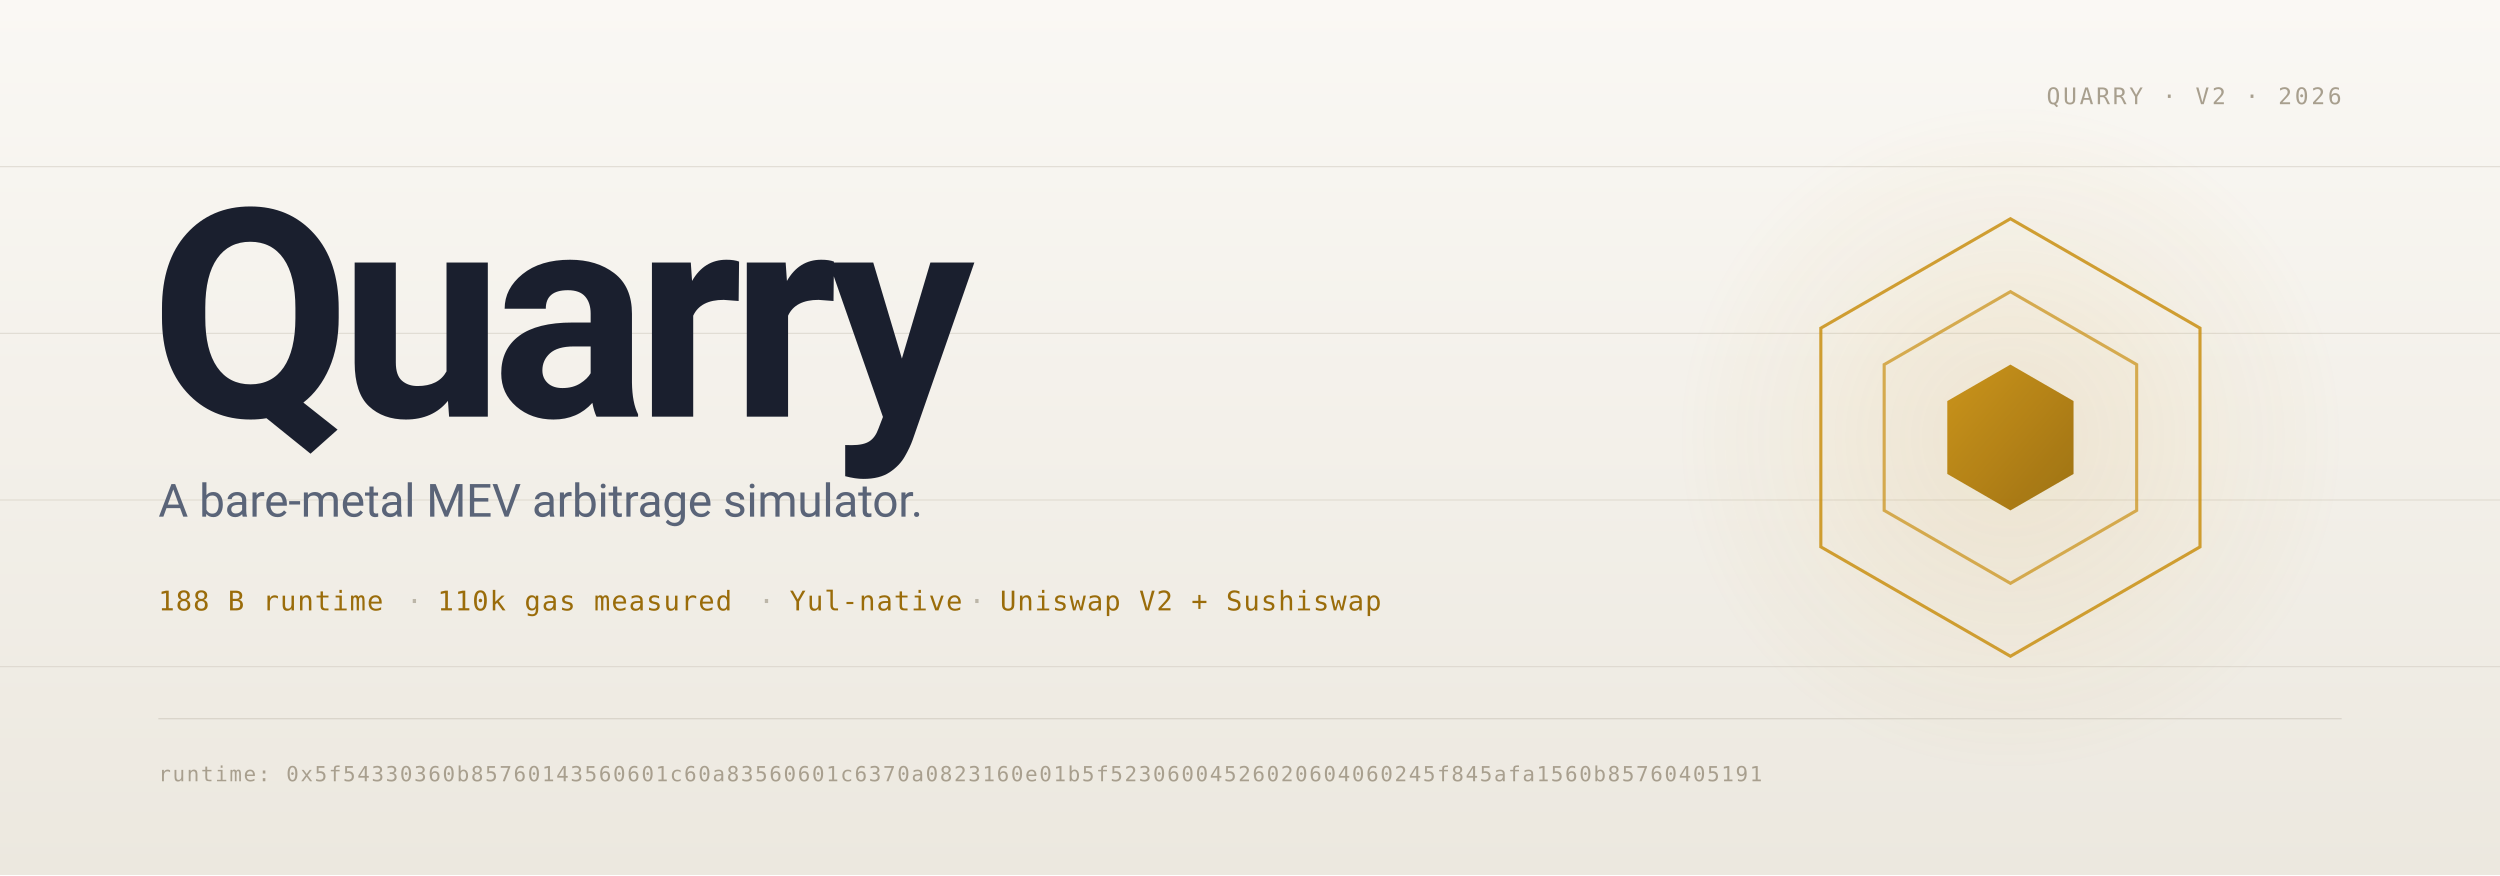
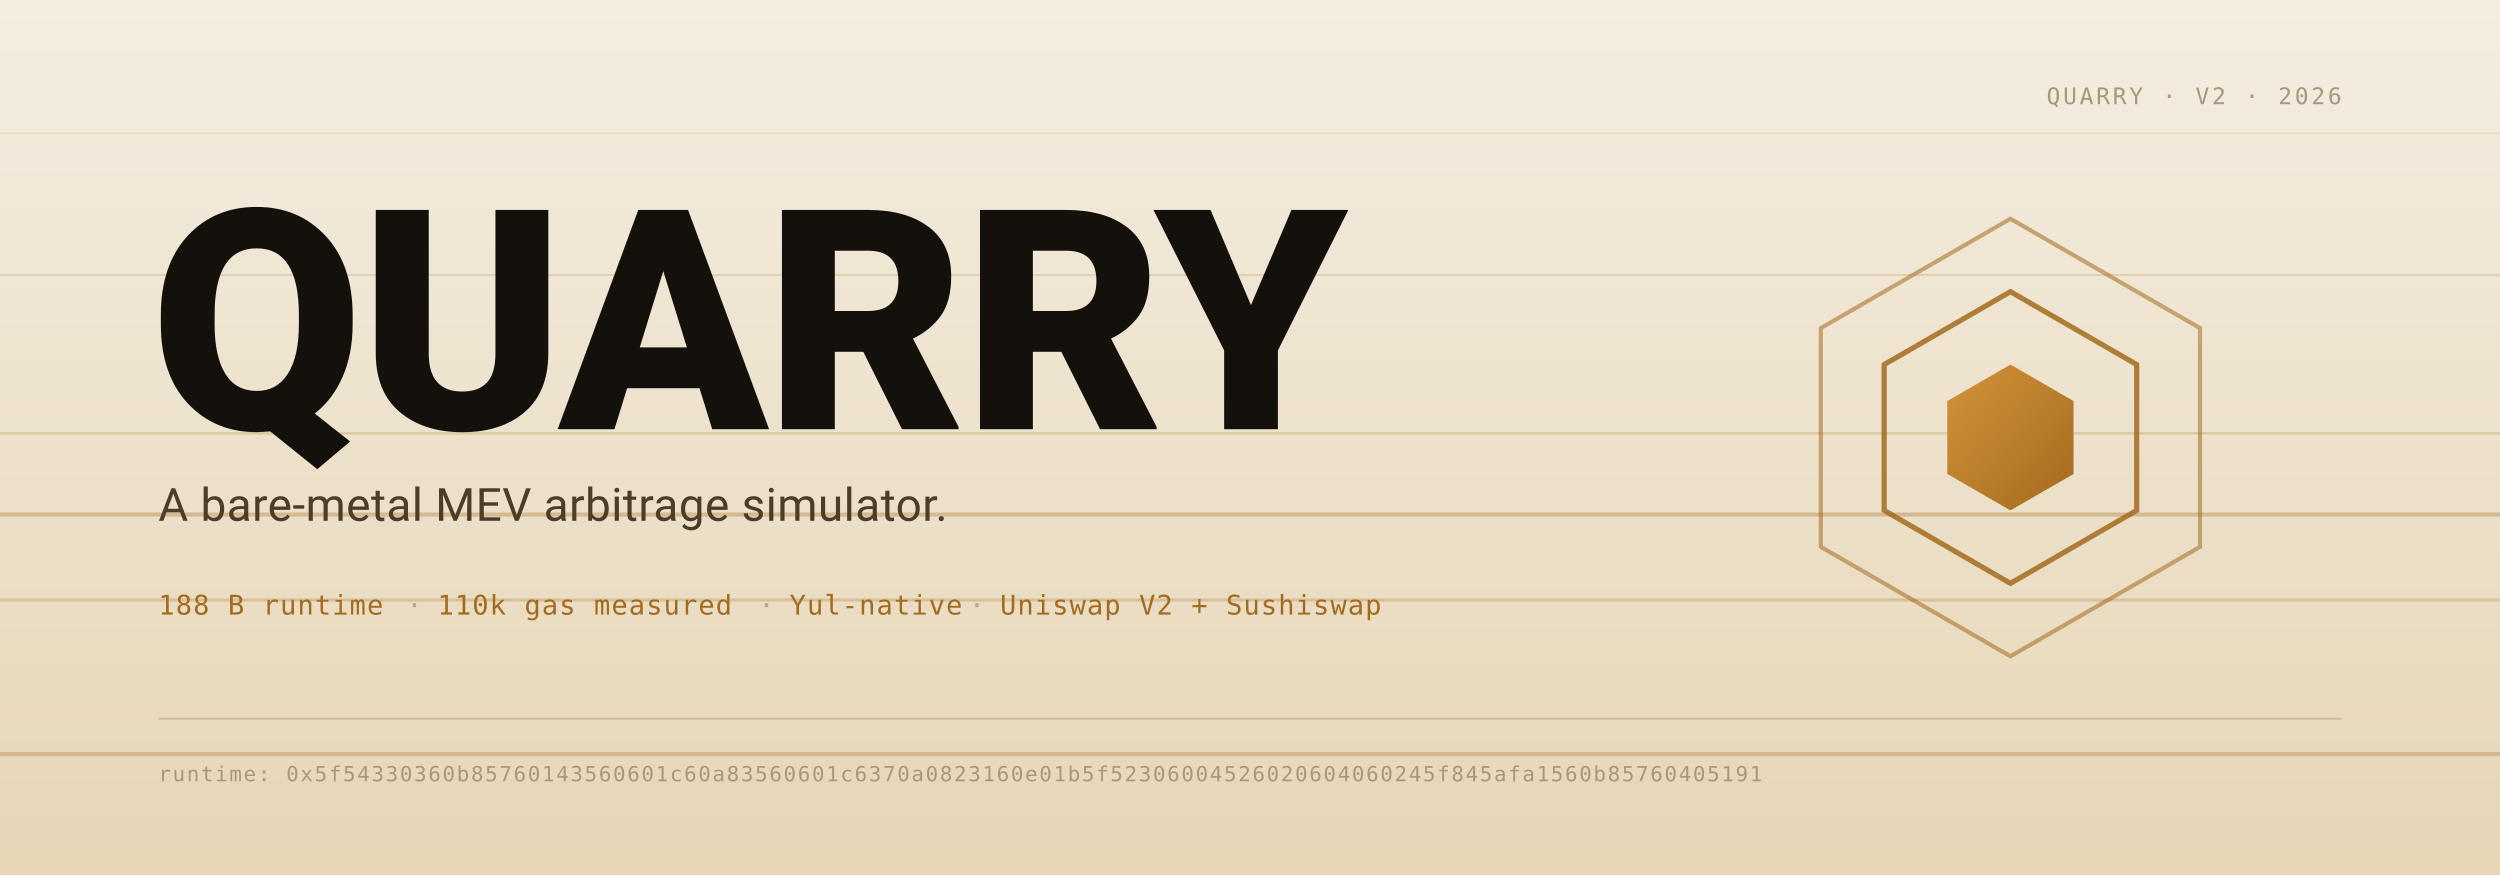
<svg xmlns="http://www.w3.org/2000/svg" viewBox="0 0 1200 420" preserveAspectRatio="xMidYMid meet" role="img" aria-label="Quarry — A bare-metal MEV arbitrage simulator">
  <defs>
-     <linearGradient id="bg" x1="0" y1="0" x2="0" y2="1">
-       <stop offset="0%" stop-color="#faf8f4" />
-       <stop offset="100%" stop-color="#ece8df" />
+     <linearGradient id="sand" x1="0" y1="0" x2="0" y2="1">
+       <stop offset="0%" stop-color="#f4ede1" />
+       <stop offset="100%" stop-color="#e6d6b6" />
    </linearGradient>
-     <linearGradient id="amberFill" x1="0" y1="0" x2="1" y2="1">
-       <stop offset="0%" stop-color="#c98f12" />
-       <stop offset="100%" stop-color="#9a6c0a" />
+     <linearGradient id="ore" x1="0" y1="0" x2="1" y2="1">
+       <stop offset="0%" stop-color="#d4923a" />
+       <stop offset="100%" stop-color="#a36b1d" />
    </linearGradient>
-     <radialGradient id="markGlow" cx="0.5" cy="0.5" r="0.5">
-       <stop offset="0%" stop-color="#c98f12" stop-opacity="0.12" />
-       <stop offset="100%" stop-color="#c98f12" stop-opacity="0" />
-     </radialGradient>
  </defs>
-   <rect width="1200" height="420" fill="url(#bg)" />
-   <g stroke="#d4cfc4" stroke-width="0.5" opacity="0.7">
-     <line x1="0" y1="80" x2="1200" y2="80" />
-     <line x1="0" y1="160" x2="1200" y2="160" />
-     <line x1="0" y1="240" x2="1200" y2="240" />
-     <line x1="0" y1="320" x2="1200" y2="320" />
+   <rect width="1200" height="420" fill="url(#sand)" />
+   <g stroke="#a36b1d">
+     <line x1="0" y1="64" x2="1200" y2="64" stroke-width="0.75" opacity="0.14" />
+     <line x1="0" y1="132" x2="1200" y2="132" stroke-width="1" opacity="0.18" />
+     <line x1="0" y1="208" x2="1200" y2="208" stroke-width="1.25" opacity="0.22" />
+     <line x1="0" y1="288" x2="1200" y2="288" stroke-width="1.5" opacity="0.26" />
+     <line x1="0" y1="362" x2="1200" y2="362" stroke-width="2" opacity="0.3" />
  </g>
+   <rect x="0" y="246" width="1200" height="2" fill="#a36b1d" opacity="0.32" />
  <g transform="translate(965, 210)">
-     <circle cx="0" cy="0" r="160" fill="url(#markGlow)" />
-     <polygon points="0,-105 91,-52.5 91,52.5 0,105 -91,52.5 -91,-52.5" fill="none" stroke="#c98f12" stroke-width="1.5" opacity="0.85" />
-     <polygon points="0,-70 60.6,-35 60.6,35 0,70 -60.6,35 -60.6,-35" fill="none" stroke="#c98f12" stroke-width="1.5" opacity="0.7" />
-     <polygon points="0,-35 30.3,-17.5 30.3,17.5 0,35 -30.3,17.5 -30.3,-17.5" fill="url(#amberFill)" opacity="0.95" />
+     <polygon points="0,-105 91,-52.5 91,52.5 0,105 -91,52.5 -91,-52.5" fill="none" stroke="#a36b1d" stroke-width="2" opacity="0.55" />
+     <polygon points="0,-70 60.6,-35 60.6,35 0,70 -60.6,35 -60.6,-35" fill="none" stroke="#a36b1d" stroke-width="2.5" opacity="0.85" />
+     <polygon points="0,-35 30.3,-17.5 30.3,17.5 0,35 -30.3,17.5 -30.3,-17.5" fill="url(#ore)" />
  </g>
-   <text x="72" y="200" font-family="-apple-system, BlinkMacSystemFont, system-ui, 'Segoe UI', Roboto, sans-serif" font-size="140" font-weight="700" fill="#1a1f2e" letter-spacing="-0.04em">Quarry</text>
-   <text x="76" y="248" font-family="-apple-system, BlinkMacSystemFont, system-ui, 'Segoe UI', Roboto, sans-serif" font-size="22" font-weight="400" fill="#5a6478" letter-spacing="-0.005em">A bare-metal MEV arbitrage simulator.</text>
-   <g font-family="ui-monospace, SFMono-Regular, Menlo, Monaco, Consolas, monospace" font-size="13" font-weight="500" letter-spacing="0.04em">
-     <text x="76" y="293" fill="#9a6c0a">188 B runtime</text>
-     <text x="195" y="293" fill="#bcb6a8">·</text>
-     <text x="210" y="293" fill="#9a6c0a">110k gas measured</text>
-     <text x="364" y="293" fill="#bcb6a8">·</text>
-     <text x="379" y="293" fill="#9a6c0a">Yul-native</text>
-     <text x="465" y="293" fill="#bcb6a8">·</text>
-     <text x="480" y="293" fill="#9a6c0a">Uniswap V2 + Sushiswap</text>
+   <text x="72" y="206" font-family="'Big Shoulders Display', 'Arial Narrow', system-ui, -apple-system, 'Segoe UI', Roboto, sans-serif" font-size="148" font-weight="800" fill="#14110d" letter-spacing="-0.01em">QUARRY</text>
+   <text x="76" y="250" font-family="system-ui, -apple-system, 'Segoe UI', Roboto, sans-serif" font-size="22" font-weight="400" fill="#4a3d2a" letter-spacing="0.01em">A bare-metal MEV arbitrage simulator.</text>
+   <g font-family="ui-monospace, 'JetBrains Mono', SFMono-Regular, Menlo, Monaco, Consolas, monospace" font-size="13" font-weight="500" letter-spacing="0.04em">
+     <text x="76" y="295" fill="#a36b1d">188 B runtime</text>
+     <text x="195" y="295" fill="#b8a888">·</text>
+     <text x="210" y="295" fill="#a36b1d">110k gas measured</text>
+     <text x="364" y="295" fill="#b8a888">·</text>
+     <text x="379" y="295" fill="#a36b1d">Yul-native</text>
+     <text x="465" y="295" fill="#b8a888">·</text>
+     <text x="480" y="295" fill="#a36b1d">Uniswap V2 + Sushiswap</text>
  </g>
-   <line x1="76" y1="345" x2="1124" y2="345" stroke="#d4cfc4" stroke-width="0.5" />
-   <text x="76" y="375" font-family="ui-monospace, SFMono-Regular, Menlo, monospace" font-size="10" fill="#a89f8e" letter-spacing="0.08em">runtime: 0x5f54330360b85760143560601c60a83560601c6370a0823160e01b5f52306004526020604060245f845afa1560b85760405191</text>
-   <text x="1124" y="50" font-family="ui-monospace, SFMono-Regular, Menlo, monospace" font-size="11" fill="#a89f8e" letter-spacing="0.12em" text-anchor="end">QUARRY · V2 · 2026</text>
+   <line x1="76" y1="345" x2="1124" y2="345" stroke="#d2bf99" stroke-width="1" />
+   <text x="76" y="375" font-family="ui-monospace, 'JetBrains Mono', SFMono-Regular, Menlo, monospace" font-size="10" fill="#a89878" letter-spacing="0.08em">runtime: 0x5f54330360b85760143560601c60a83560601c6370a0823160e01b5f52306004526020604060245f845afa1560b85760405191</text>
+   <text x="1124" y="50" font-family="ui-monospace, 'JetBrains Mono', SFMono-Regular, Menlo, monospace" font-size="11" fill="#a89878" letter-spacing="0.12em" text-anchor="end">QUARRY · V2 · 2026</text>
</svg>
